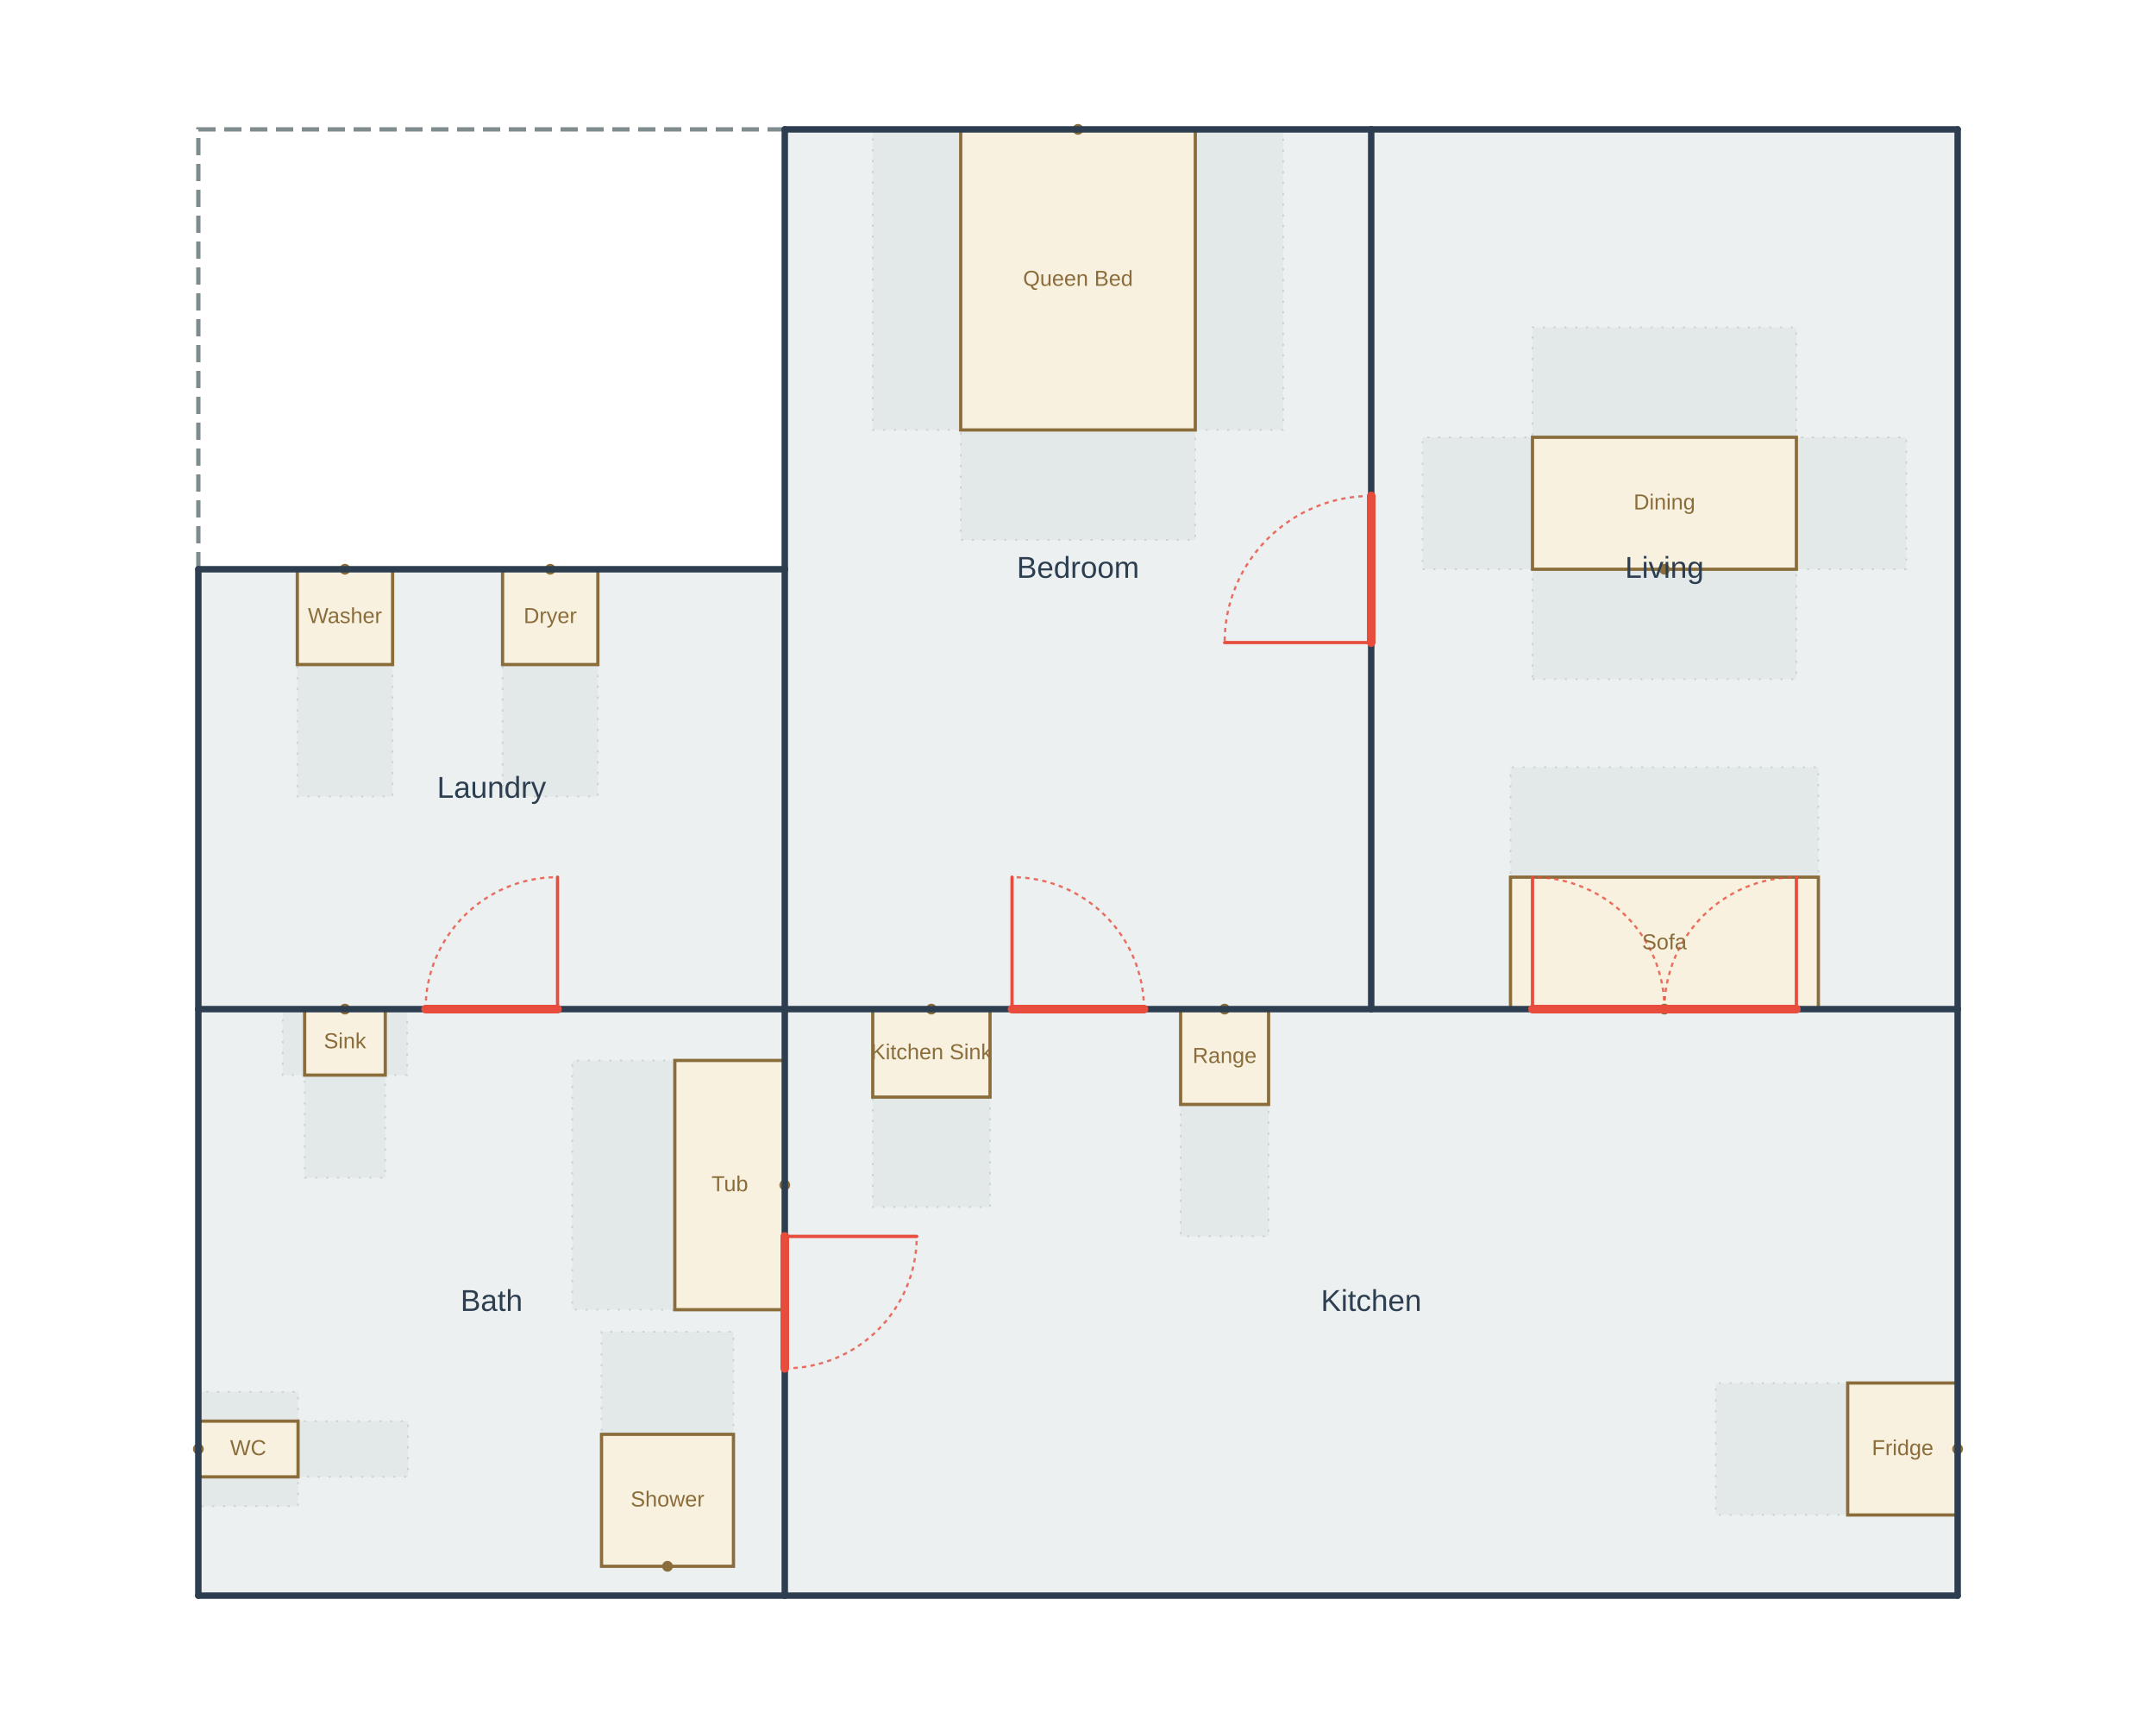
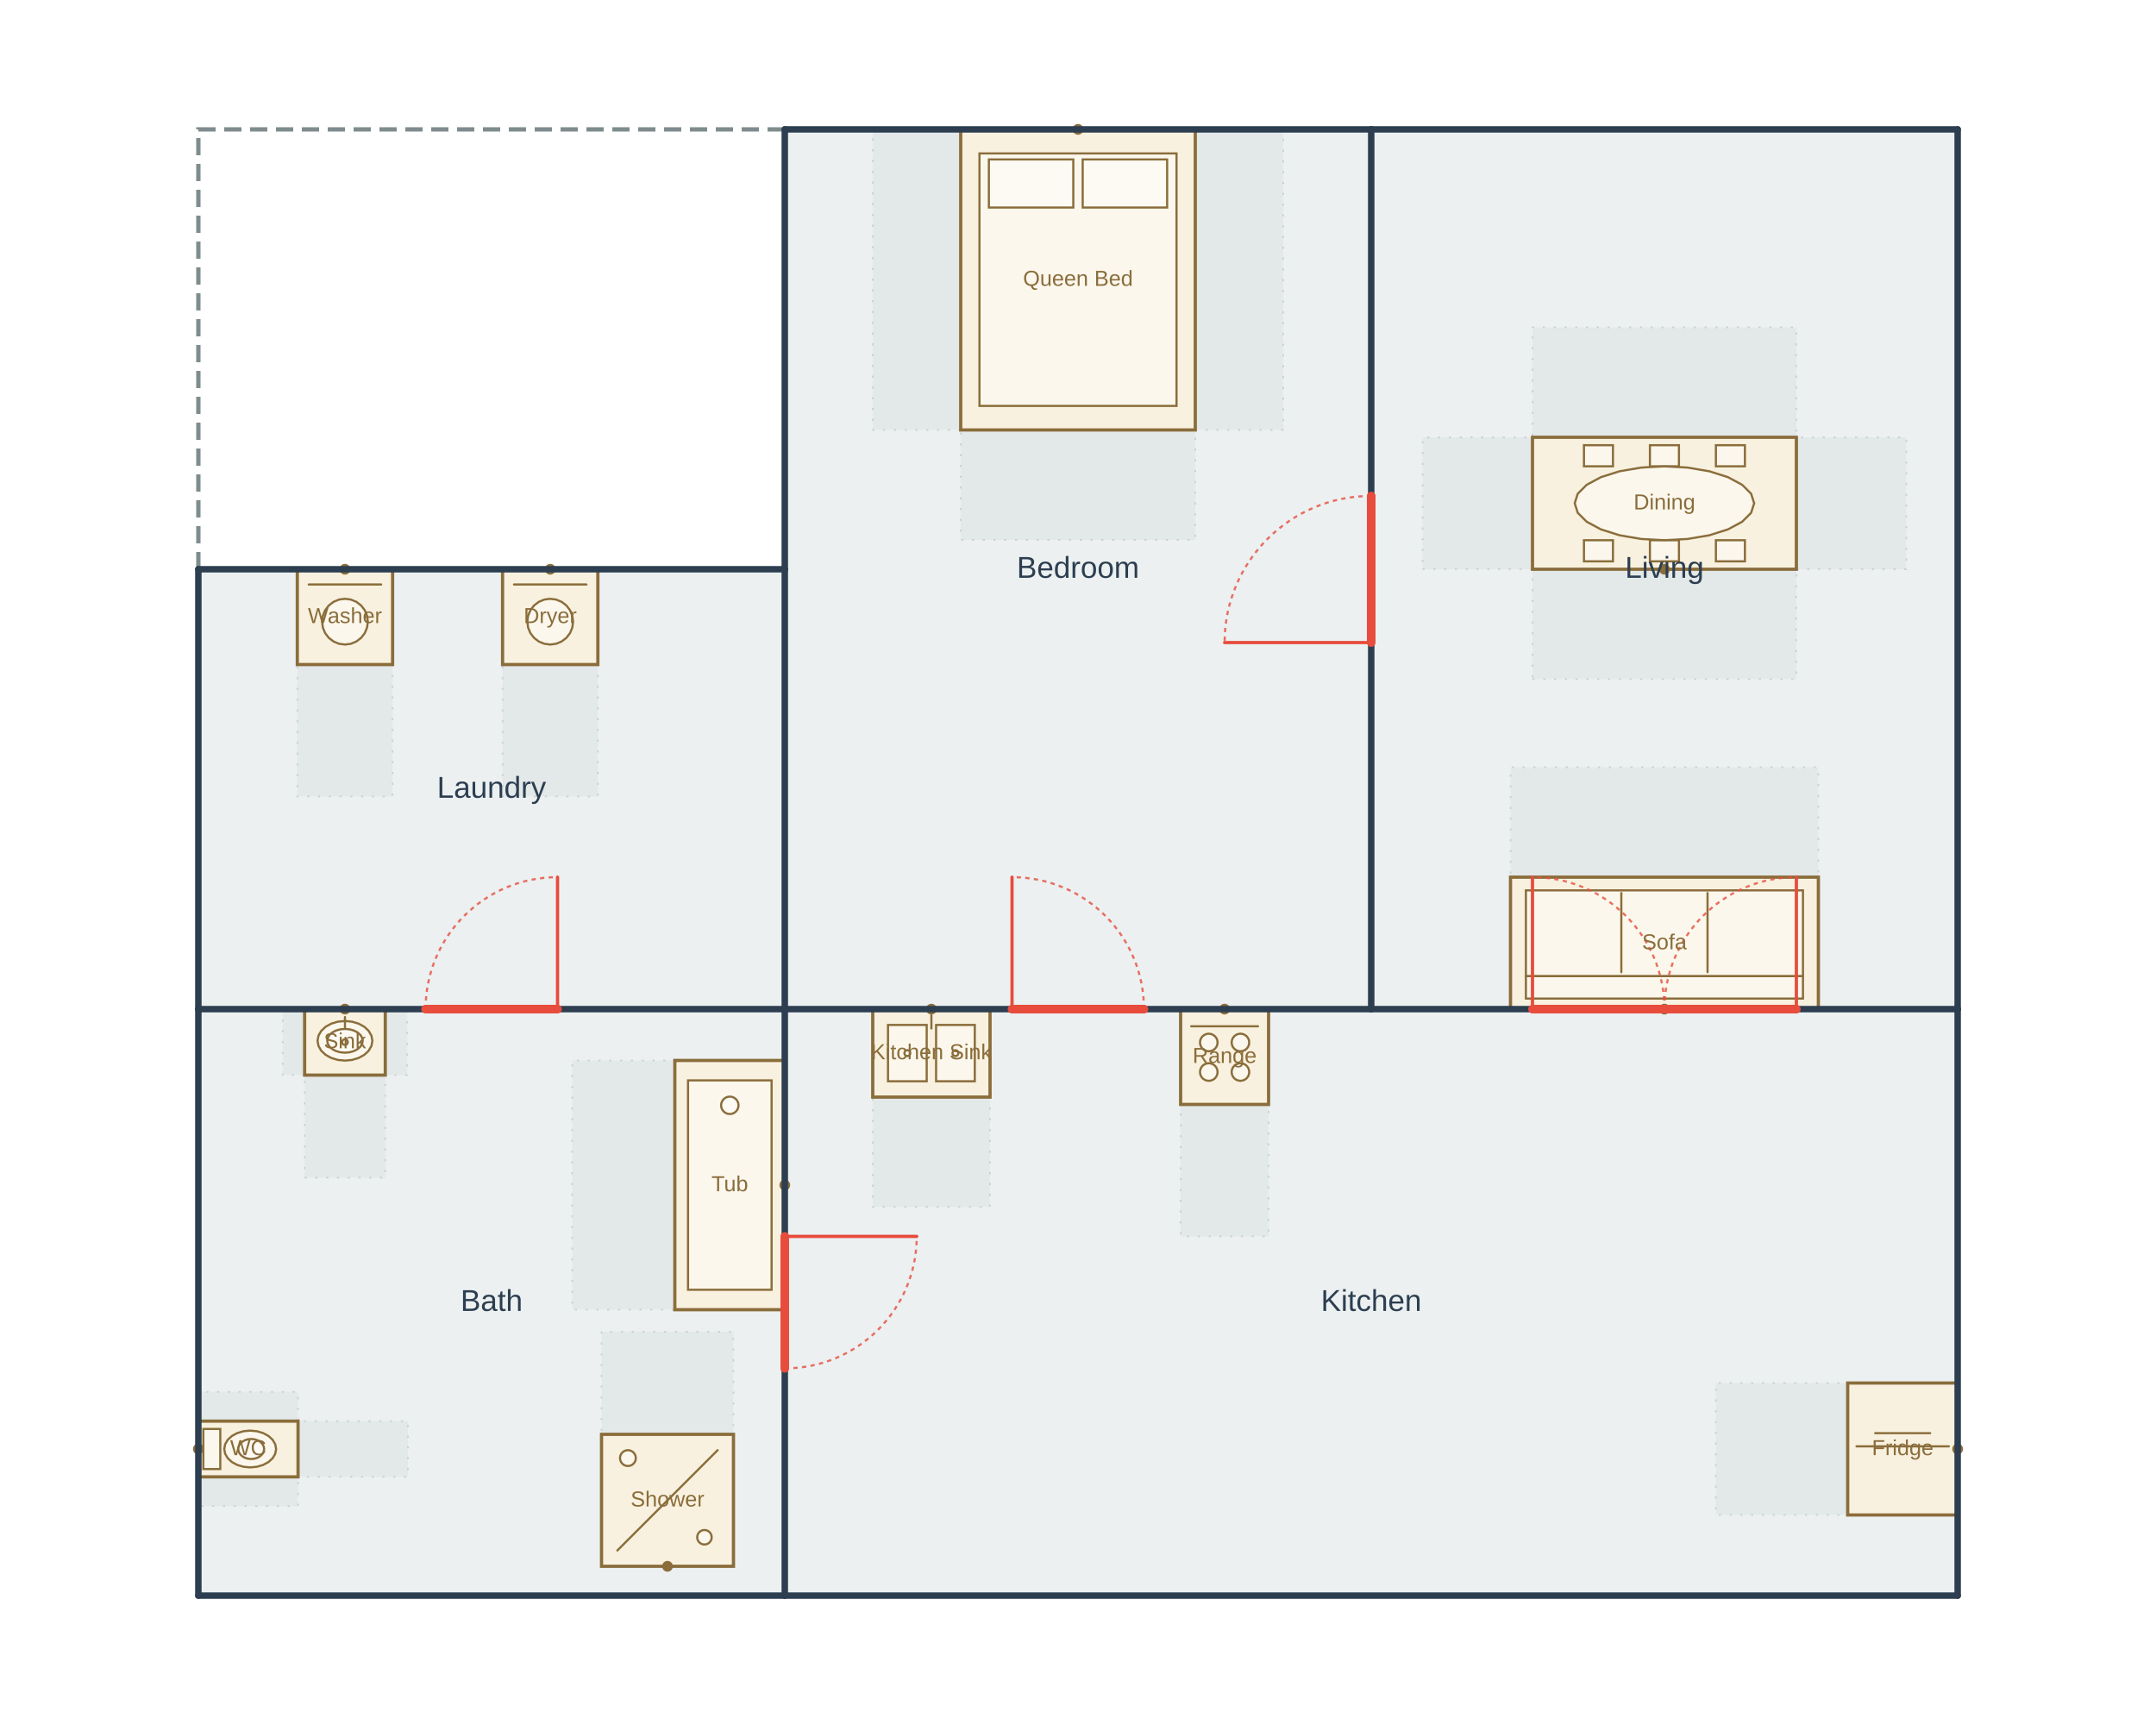
<svg xmlns="http://www.w3.org/2000/svg" width="1000" height="800" viewBox="0 0 1000 800">
  <defs>
    <style>
      .room-label { font-family: Arial, sans-serif; font-weight: 500; }
    </style>
  </defs>
  <rect width="1000" height="800" fill="#ffffff" />
  <path d="M 92.00 740.00 L 908.00 740.00 L 908.00 60.00 L 92.00 60.00 Z" fill="none" stroke="#7f8c8d" stroke-width="2" stroke-dasharray="8,4" />
  <path d="M 92.00 740.00 L 364.00 740.00 L 364.00 468.00 L 92.00 468.00 Z" fill="#ecf0f1" stroke="#bdc3c7" stroke-width="1" />
  <path d="M 364.00 740.00 L 908.00 740.00 L 908.00 468.00 L 364.00 468.00 Z" fill="#ecf0f1" stroke="#bdc3c7" stroke-width="1" />
  <path d="M 92.00 468.00 L 364.00 468.00 L 364.00 264.00 L 92.00 264.00 Z" fill="#ecf0f1" stroke="#bdc3c7" stroke-width="1" />
  <path d="M 364.00 468.00 L 636.00 468.00 L 636.00 60.00 L 364.00 60.00 Z" fill="#ecf0f1" stroke="#bdc3c7" stroke-width="1" />
  <path d="M 636.00 468.00 L 908.00 468.00 L 908.00 60.00 L 636.00 60.00 Z" fill="#ecf0f1" stroke="#bdc3c7" stroke-width="1" />
  <path class="object-clearance" d="M 138.24 659.08 L 138.24 684.92 L 189.24 684.92 L 189.24 659.08 Z" fill="#7f8c8d" fill-opacity="0.08" stroke="#7f8c8d" stroke-opacity="0.28" stroke-width="0.75" stroke-dasharray="1,4" />
  <path class="object-clearance" d="M 92.00 645.48 L 92.00 659.08 L 138.24 659.08 L 138.24 645.48 Z" fill="#7f8c8d" fill-opacity="0.08" stroke="#7f8c8d" stroke-opacity="0.28" stroke-width="0.75" stroke-dasharray="1,4" />
  <path class="object-clearance" d="M 92.00 684.92 L 92.00 698.52 L 138.24 698.52 L 138.24 684.92 Z" fill="#7f8c8d" fill-opacity="0.08" stroke="#7f8c8d" stroke-opacity="0.28" stroke-width="0.75" stroke-dasharray="1,4" />
  <path class="object-clearance" d="M 178.70 498.60 L 141.30 498.60 L 141.30 546.20 L 178.70 546.20 Z" fill="#7f8c8d" fill-opacity="0.08" stroke="#7f8c8d" stroke-opacity="0.28" stroke-width="0.75" stroke-dasharray="1,4" />
  <path class="object-clearance" d="M 188.90 468.00 L 178.70 468.00 L 178.70 498.60 L 188.90 498.60 Z" fill="#7f8c8d" fill-opacity="0.08" stroke="#7f8c8d" stroke-opacity="0.28" stroke-width="0.75" stroke-dasharray="1,4" />
  <path class="object-clearance" d="M 141.30 468.00 L 131.10 468.00 L 131.10 498.60 L 141.30 498.60 Z" fill="#7f8c8d" fill-opacity="0.08" stroke="#7f8c8d" stroke-opacity="0.28" stroke-width="0.75" stroke-dasharray="1,4" />
  <path class="object-clearance" d="M 279.00 665.20 L 340.20 665.20 L 340.20 617.60 L 279.00 617.60 Z" fill="#7f8c8d" fill-opacity="0.08" stroke="#7f8c8d" stroke-opacity="0.28" stroke-width="0.75" stroke-dasharray="1,4" />
  <path class="object-clearance" d="M 313.00 607.40 L 313.00 491.80 L 265.40 491.80 L 265.40 607.40 Z" fill="#7f8c8d" fill-opacity="0.08" stroke="#7f8c8d" stroke-opacity="0.28" stroke-width="0.75" stroke-dasharray="1,4" />
  <path class="object-clearance" d="M 459.20 508.80 L 404.80 508.80 L 404.80 559.80 L 459.20 559.80 Z" fill="#7f8c8d" fill-opacity="0.08" stroke="#7f8c8d" stroke-opacity="0.28" stroke-width="0.75" stroke-dasharray="1,4" />
  <path class="object-clearance" d="M 588.40 512.20 L 547.60 512.20 L 547.60 573.40 L 588.40 573.40 Z" fill="#7f8c8d" fill-opacity="0.08" stroke="#7f8c8d" stroke-opacity="0.28" stroke-width="0.75" stroke-dasharray="1,4" />
  <path class="object-clearance" d="M 857.00 702.60 L 857.00 641.40 L 795.80 641.40 L 795.80 702.60 Z" fill="#7f8c8d" fill-opacity="0.08" stroke="#7f8c8d" stroke-opacity="0.28" stroke-width="0.75" stroke-dasharray="1,4" />
  <path class="object-clearance" d="M 182.10 308.20 L 137.90 308.20 L 137.90 369.40 L 182.10 369.40 Z" fill="#7f8c8d" fill-opacity="0.08" stroke="#7f8c8d" stroke-opacity="0.28" stroke-width="0.75" stroke-dasharray="1,4" />
  <path class="object-clearance" d="M 277.30 308.20 L 233.10 308.20 L 233.10 369.40 L 277.30 369.40 Z" fill="#7f8c8d" fill-opacity="0.08" stroke="#7f8c8d" stroke-opacity="0.28" stroke-width="0.75" stroke-dasharray="1,4" />
  <path class="object-clearance" d="M 554.40 199.40 L 445.60 199.40 L 445.60 250.40 L 554.40 250.40 Z" fill="#7f8c8d" fill-opacity="0.08" stroke="#7f8c8d" stroke-opacity="0.28" stroke-width="0.75" stroke-dasharray="1,4" />
  <path class="object-clearance" d="M 595.20 60.00 L 554.40 60.00 L 554.40 199.40 L 595.20 199.40 Z" fill="#7f8c8d" fill-opacity="0.08" stroke="#7f8c8d" stroke-opacity="0.28" stroke-width="0.75" stroke-dasharray="1,4" />
  <path class="object-clearance" d="M 445.60 60.00 L 404.80 60.00 L 404.80 199.40 L 445.60 199.40 Z" fill="#7f8c8d" fill-opacity="0.08" stroke="#7f8c8d" stroke-opacity="0.28" stroke-width="0.75" stroke-dasharray="1,4" />
  <path class="object-clearance" d="M 700.60 406.80 L 843.40 406.80 L 843.40 355.80 L 700.60 355.80 Z" fill="#7f8c8d" fill-opacity="0.08" stroke="#7f8c8d" stroke-opacity="0.28" stroke-width="0.75" stroke-dasharray="1,4" />
  <path class="object-clearance" d="M 710.80 202.80 L 833.20 202.80 L 833.20 151.80 L 710.80 151.80 Z" fill="#7f8c8d" fill-opacity="0.08" stroke="#7f8c8d" stroke-opacity="0.28" stroke-width="0.75" stroke-dasharray="1,4" />
  <path class="object-clearance" d="M 710.80 315.00 L 833.20 315.00 L 833.20 264.00 L 710.80 264.00 Z" fill="#7f8c8d" fill-opacity="0.08" stroke="#7f8c8d" stroke-opacity="0.28" stroke-width="0.75" stroke-dasharray="1,4" />
  <path class="object-clearance" d="M 659.80 264.00 L 710.80 264.00 L 710.80 202.80 L 659.80 202.80 Z" fill="#7f8c8d" fill-opacity="0.08" stroke="#7f8c8d" stroke-opacity="0.28" stroke-width="0.75" stroke-dasharray="1,4" />
  <path class="object-clearance" d="M 833.20 264.00 L 884.20 264.00 L 884.20 202.80 L 833.20 202.80 Z" fill="#7f8c8d" fill-opacity="0.08" stroke="#7f8c8d" stroke-opacity="0.28" stroke-width="0.75" stroke-dasharray="1,4" />
-   <path data-object="wc1" data-catalog-id="builtin.sanitary.toilet.floor_mounted" d="M 92.00 659.08 L 92.00 684.92 L 138.24 684.92 L 138.24 659.08 Z" fill="#f8f1df" stroke="#8a6d3b" stroke-width="1.5" />
+   <g class="fixture fixture-toilet" data-object="wc1" data-catalog-id="builtin.sanitary.toilet.floor_mounted">
+     <path class="fixture-base fixture-toilet" d="M 92.00 659.08 L 92.00 684.92 L 138.24 684.92 L 138.24 659.08 Z" fill="#f8f1df" stroke="#8a6d3b" stroke-width="1.5" />
+     <path class="fixture-detail fixture-toilet-tank" d="M 94.31 662.70 L 94.31 681.30 L 102.17 681.30 L 102.17 662.70 Z" fill="#ffffff" fill-opacity="0.42" stroke="#8a6d3b" stroke-width="1" />
+     <path class="fixture-detail fixture-toilet-bowl" d="M 116.04 680.53 L 119.16 680.24 L 122.06 679.38 L 124.55 678.03 L 126.46 676.26 L 127.66 674.21 L 128.07 672.00 L 127.66 669.79 L 126.46 667.74 L 124.55 665.97 L 122.06 664.62 L 119.16 663.76 L 116.04 663.47 L 112.93 663.76 L 110.03 664.62 L 107.54 665.97 L 105.63 667.74 L 104.43 669.79 L 104.02 672.00 L 104.43 674.21 L 105.63 676.26 L 107.54 678.03 L 110.03 679.38 L 112.93 680.24 Z" fill="#ffffff" fill-opacity="0.42" stroke="#8a6d3b" stroke-width="1" />
+     <path class="fixture-detail fixture-toilet-water" d="M 116.51 676.65 L 118.06 676.49 L 119.51 676.03 L 120.76 675.29 L 121.71 674.33 L 122.31 673.20 L 122.52 672.00 L 122.31 670.80 L 121.71 669.67 L 120.76 668.71 L 119.51 667.97 L 118.06 667.51 L 116.51 667.35 L 114.95 667.51 L 113.50 667.97 L 112.26 668.71 L 111.30 669.67 L 110.70 670.80 L 110.50 672.00 L 110.70 673.20 L 111.30 674.33 L 112.26 675.29 L 113.50 676.03 L 114.95 676.49 Z" fill="#ffffff" fill-opacity="0.42" stroke="#8a6d3b" stroke-width="1" />
+   </g>
  <circle data-object-origin="wc1" cx="92.00" cy="672.00" r="2.5" fill="#8a6d3b" />
-   <path data-object="lav1" data-catalog-id="builtin.sanitary.sink.wall_hung" d="M 178.70 468.00 L 141.30 468.00 L 141.30 498.60 L 178.70 498.60 Z" fill="#f8f1df" stroke="#8a6d3b" stroke-width="1.5" />
+   <g class="fixture fixture-bath-sink" data-object="lav1" data-catalog-id="builtin.sanitary.sink.wall_hung">
+     <path class="fixture-base fixture-bath-sink" d="M 178.70 468.00 L 141.30 468.00 L 141.30 498.60 L 178.70 498.60 Z" fill="#f8f1df" stroke="#8a6d3b" stroke-width="1.5" />
+     <path class="fixture-detail fixture-sink-basin" d="M 147.28 482.69 L 147.72 485.06 L 148.99 487.28 L 151.01 489.18 L 153.64 490.64 L 156.71 491.56 L 160.00 491.87 L 163.29 491.56 L 166.36 490.64 L 168.99 489.18 L 171.01 487.28 L 172.28 485.06 L 172.72 482.69 L 172.28 480.31 L 171.01 478.10 L 168.99 476.20 L 166.36 474.74 L 163.29 473.82 L 160.00 473.51 L 156.71 473.82 L 153.64 474.74 L 151.01 476.20 L 148.99 478.10 L 147.72 480.31 Z" fill="#ffffff" fill-opacity="0.42" stroke="#8a6d3b" stroke-width="1" />
+     <path class="fixture-detail fixture-sink-inner" d="M 151.77 482.69 L 152.05 484.11 L 152.87 485.44 L 154.18 486.58 L 155.89 487.46 L 157.87 488.01 L 160.00 488.20 L 162.13 488.01 L 164.11 487.46 L 165.82 486.58 L 167.13 485.44 L 167.95 484.11 L 168.23 482.69 L 167.95 481.26 L 167.13 479.93 L 165.82 478.79 L 164.11 477.92 L 162.13 477.37 L 160.00 477.18 L 157.87 477.37 L 155.89 477.92 L 154.18 478.79 L 152.87 479.93 L 152.05 481.26 Z" fill="#ffffff" fill-opacity="0.42" stroke="#8a6d3b" stroke-width="1" />
+     <path class="fixture-detail fixture-drain" d="M 158.69 483.30 L 158.74 483.64 L 158.87 483.95 L 159.07 484.23 L 159.35 484.43 L 159.66 484.56 L 160.00 484.61 L 160.34 484.56 L 160.65 484.43 L 160.93 484.23 L 161.13 483.95 L 161.26 483.64 L 161.31 483.30 L 161.26 482.96 L 161.13 482.65 L 160.93 482.37 L 160.65 482.17 L 160.34 482.04 L 160.00 481.99 L 159.66 482.04 L 159.35 482.17 L 159.07 482.37 L 158.87 482.65 L 158.74 482.96 Z" fill="#ffffff" fill-opacity="0.42" stroke="#8a6d3b" stroke-width="1" />
+     <line class="fixture-detail fixture-faucet" x1="160.00" y1="471.67" x2="160.00" y2="477.18" stroke="#8a6d3b" stroke-width="1" stroke-linecap="round" />
+   </g>
  <circle data-object-origin="lav1" cx="160.00" cy="468.00" r="2.5" fill="#8a6d3b" />
-   <path data-object="shower1" data-catalog-id="builtin.sanitary.shower.size_900x900" d="M 279.00 726.40 L 340.20 726.40 L 340.20 665.20 L 279.00 665.20 Z" fill="#f8f1df" stroke="#8a6d3b" stroke-width="1.5" />
+   <g class="fixture fixture-shower" data-object="shower1" data-catalog-id="builtin.sanitary.shower.size_900x900">
+     <path class="fixture-base fixture-shower" d="M 279.00 726.40 L 340.20 726.40 L 340.20 665.20 L 279.00 665.20 Z" fill="#f8f1df" stroke="#8a6d3b" stroke-width="1.5" />
+     <line class="fixture-detail fixture-shower-slope" x1="286.34" y1="719.06" x2="332.86" y2="672.54" stroke="#8a6d3b" stroke-width="1" stroke-linecap="round" />
+     <path class="fixture-detail fixture-drain" d="M 330.10 712.94 L 329.99 712.06 L 329.65 711.25 L 329.12 710.56 L 328.42 710.02 L 327.61 709.68 L 326.74 709.57 L 325.86 709.68 L 325.05 710.02 L 324.36 710.56 L 323.82 711.25 L 323.48 712.06 L 323.37 712.94 L 323.48 713.81 L 323.82 714.62 L 324.36 715.32 L 325.05 715.85 L 325.86 716.19 L 326.74 716.30 L 327.61 716.19 L 328.42 715.85 L 329.12 715.32 L 329.65 714.62 L 329.99 713.81 Z" fill="#ffffff" fill-opacity="0.42" stroke="#8a6d3b" stroke-width="1" />
+     <path class="fixture-detail fixture-shower-head" d="M 294.91 676.22 L 294.79 675.27 L 294.42 674.38 L 293.84 673.62 L 293.08 673.04 L 292.19 672.67 L 291.24 672.54 L 290.29 672.67 L 289.40 673.04 L 288.64 673.62 L 288.06 674.38 L 287.69 675.27 L 287.57 676.22 L 287.69 677.17 L 288.06 678.05 L 288.64 678.81 L 289.40 679.40 L 290.29 679.76 L 291.24 679.89 L 292.19 679.76 L 293.08 679.40 L 293.84 678.81 L 294.42 678.05 L 294.79 677.17 Z" fill="#ffffff" fill-opacity="0.42" stroke="#8a6d3b" stroke-width="1" />
+   </g>
  <circle data-object-origin="shower1" cx="309.60" cy="726.40" r="2.5" fill="#8a6d3b" />
-   <path data-object="tub1" data-catalog-id="builtin.sanitary.tub.size_1700" d="M 364.00 607.40 L 364.00 491.80 L 313.00 491.80 L 313.00 607.40 Z" fill="#f8f1df" stroke="#8a6d3b" stroke-width="1.5" />
+   <g class="fixture fixture-tub" data-object="tub1" data-catalog-id="builtin.sanitary.tub.size_1700">
+     <path class="fixture-base fixture-tub" d="M 364.00 607.40 L 364.00 491.80 L 313.00 491.80 L 313.00 607.40 Z" fill="#f8f1df" stroke="#8a6d3b" stroke-width="1.5" />
+     <path class="fixture-detail fixture-tub-basin" d="M 357.88 598.15 L 357.88 501.05 L 319.12 501.05 L 319.12 598.15 Z" fill="#ffffff" fill-opacity="0.42" stroke="#8a6d3b" stroke-width="1" />
+     <path class="fixture-detail fixture-drain" d="M 338.50 508.56 L 337.45 508.70 L 336.48 509.10 L 335.64 509.75 L 335.00 510.59 L 334.59 511.56 L 334.45 512.61 L 334.59 513.66 L 335.00 514.63 L 335.64 515.47 L 336.48 516.11 L 337.45 516.52 L 338.50 516.65 L 339.55 516.52 L 340.52 516.11 L 341.36 515.47 L 342.00 514.63 L 342.41 513.66 L 342.55 512.61 L 342.41 511.56 L 342.00 510.59 L 341.36 509.75 L 340.52 509.10 L 339.55 508.70 Z" fill="#ffffff" fill-opacity="0.42" stroke="#8a6d3b" stroke-width="1" />
+   </g>
  <circle data-object-origin="tub1" cx="364.00" cy="549.60" r="2.5" fill="#8a6d3b" />
-   <path data-object="kitchen_sink1" data-catalog-id="builtin.kitchen.sink" d="M 459.20 468.00 L 404.80 468.00 L 404.80 508.80 L 459.20 508.80 Z" fill="#f8f1df" stroke="#8a6d3b" stroke-width="1.5" />
+   <g class="fixture fixture-kitchen-sink" data-object="kitchen_sink1" data-catalog-id="builtin.kitchen.sink">
+     <path class="fixture-base fixture-kitchen-sink" d="M 459.20 468.00 L 404.80 468.00 L 404.80 508.80 L 459.20 508.80 Z" fill="#f8f1df" stroke="#8a6d3b" stroke-width="1.5" />
+     <path class="fixture-detail fixture-sink-basin" d="M 452.13 475.34 L 434.18 475.34 L 434.18 501.46 L 452.13 501.46 Z" fill="#ffffff" fill-opacity="0.42" stroke="#8a6d3b" stroke-width="1" />
+     <path class="fixture-detail fixture-sink-basin" d="M 429.82 475.34 L 411.87 475.34 L 411.87 501.46 L 429.82 501.46 Z" fill="#ffffff" fill-opacity="0.42" stroke="#8a6d3b" stroke-width="1" />
+     <path class="fixture-detail fixture-drain" d="M 441.79 488.40 L 441.84 488.75 L 441.97 489.08 L 442.19 489.36 L 442.47 489.58 L 442.80 489.71 L 443.15 489.76 L 443.50 489.71 L 443.83 489.58 L 444.11 489.36 L 444.33 489.08 L 444.47 488.75 L 444.51 488.40 L 444.47 488.05 L 444.33 487.72 L 444.11 487.44 L 443.83 487.22 L 443.50 487.09 L 443.15 487.04 L 442.80 487.09 L 442.47 487.22 L 442.19 487.44 L 441.97 487.72 L 441.84 488.05 Z" fill="#ffffff" fill-opacity="0.42" stroke="#8a6d3b" stroke-width="1" />
+     <path class="fixture-detail fixture-drain" d="M 419.49 488.40 L 419.53 488.75 L 419.67 489.08 L 419.89 489.36 L 420.17 489.58 L 420.50 489.71 L 420.85 489.76 L 421.20 489.71 L 421.53 489.58 L 421.81 489.36 L 422.03 489.08 L 422.16 488.75 L 422.21 488.40 L 422.16 488.05 L 422.03 487.72 L 421.81 487.44 L 421.53 487.22 L 421.20 487.09 L 420.85 487.04 L 420.50 487.09 L 420.17 487.22 L 419.89 487.44 L 419.67 487.72 L 419.53 488.05 Z" fill="#ffffff" fill-opacity="0.42" stroke="#8a6d3b" stroke-width="1" />
+     <line class="fixture-detail fixture-faucet" x1="432.00" y1="470.86" x2="432.00" y2="476.98" stroke="#8a6d3b" stroke-width="1" stroke-linecap="round" />
+   </g>
  <circle data-object-origin="kitchen_sink1" cx="432.00" cy="468.00" r="2.5" fill="#8a6d3b" />
-   <path data-object="range1" data-catalog-id="builtin.kitchen.range.size_600" d="M 588.40 468.00 L 547.60 468.00 L 547.60 512.20 L 588.40 512.20 Z" fill="#f8f1df" stroke="#8a6d3b" stroke-width="1.5" />
+   <g class="fixture fixture-range" data-object="range1" data-catalog-id="builtin.kitchen.range.size_600">
+     <path class="fixture-base fixture-range" d="M 588.40 468.00 L 547.60 468.00 L 547.60 512.20 L 588.40 512.20 Z" fill="#f8f1df" stroke="#8a6d3b" stroke-width="1.5" />
+     <path class="fixture-detail fixture-burner" d="M 571.26 483.47 L 571.40 484.53 L 571.81 485.51 L 572.46 486.35 L 573.30 487.00 L 574.29 487.41 L 575.34 487.55 L 576.40 487.41 L 577.38 487.00 L 578.23 486.35 L 578.88 485.51 L 579.28 484.53 L 579.42 483.47 L 579.28 482.41 L 578.88 481.43 L 578.23 480.59 L 577.38 479.94 L 576.40 479.53 L 575.34 479.39 L 574.29 479.53 L 573.30 479.94 L 572.46 480.59 L 571.81 481.43 L 571.40 482.41 Z" fill="#ffffff" fill-opacity="0.42" stroke="#8a6d3b" stroke-width="1" />
+     <path class="fixture-detail fixture-burner" d="M 556.58 483.47 L 556.72 484.53 L 557.12 485.51 L 557.77 486.35 L 558.62 487.00 L 559.60 487.41 L 560.66 487.55 L 561.71 487.41 L 562.70 487.00 L 563.54 486.35 L 564.19 485.51 L 564.60 484.53 L 564.74 483.47 L 564.60 482.41 L 564.19 481.43 L 563.54 480.59 L 562.70 479.94 L 561.71 479.53 L 560.66 479.39 L 559.60 479.53 L 558.62 479.94 L 557.77 480.59 L 557.12 481.43 L 556.72 482.41 Z" fill="#ffffff" fill-opacity="0.42" stroke="#8a6d3b" stroke-width="1" />
+     <path class="fixture-detail fixture-burner" d="M 571.26 497.17 L 571.40 498.23 L 571.81 499.21 L 572.46 500.06 L 573.30 500.71 L 574.29 501.11 L 575.34 501.25 L 576.40 501.11 L 577.38 500.71 L 578.23 500.06 L 578.88 499.21 L 579.28 498.23 L 579.42 497.17 L 579.28 496.12 L 578.88 495.13 L 578.23 494.29 L 577.38 493.64 L 576.40 493.23 L 575.34 493.09 L 574.29 493.23 L 573.30 493.64 L 572.46 494.29 L 571.81 495.13 L 571.40 496.12 Z" fill="#ffffff" fill-opacity="0.42" stroke="#8a6d3b" stroke-width="1" />
+     <path class="fixture-detail fixture-burner" d="M 556.58 497.17 L 556.72 498.23 L 557.12 499.21 L 557.77 500.06 L 558.62 500.71 L 559.60 501.11 L 560.66 501.25 L 561.71 501.11 L 562.70 500.71 L 563.54 500.06 L 564.19 499.21 L 564.60 498.23 L 564.74 497.17 L 564.60 496.12 L 564.19 495.13 L 563.54 494.29 L 562.70 493.64 L 561.71 493.23 L 560.66 493.09 L 559.60 493.23 L 558.62 493.64 L 557.77 494.29 L 557.12 495.13 L 556.72 496.12 Z" fill="#ffffff" fill-opacity="0.42" stroke="#8a6d3b" stroke-width="1" />
+     <line class="fixture-detail fixture-control-line" x1="583.50" y1="475.96" x2="552.50" y2="475.96" stroke="#8a6d3b" stroke-width="1" stroke-linecap="round" />
+   </g>
  <circle data-object-origin="range1" cx="568.00" cy="468.00" r="2.5" fill="#8a6d3b" />
-   <path data-object="fridge1" data-catalog-id="builtin.kitchen.fridge.size_900" d="M 908.00 702.60 L 908.00 641.40 L 857.00 641.40 L 857.00 702.60 Z" fill="#f8f1df" stroke="#8a6d3b" stroke-width="1.5" />
+   <g class="fixture fixture-fridge" data-object="fridge1" data-catalog-id="builtin.kitchen.fridge.size_900">
+     <path class="fixture-base fixture-fridge" d="M 908.00 702.60 L 908.00 641.40 L 857.00 641.40 L 857.00 702.60 Z" fill="#f8f1df" stroke="#8a6d3b" stroke-width="1.5" />
+     <line class="fixture-detail fixture-door-split" x1="903.92" y1="670.78" x2="861.08" y2="670.78" stroke="#8a6d3b" stroke-width="1" stroke-linecap="round" />
+     <line class="fixture-detail fixture-handle" x1="895.25" y1="664.66" x2="869.75" y2="664.66" stroke="#8a6d3b" stroke-width="1" stroke-linecap="round" />
+   </g>
  <circle data-object-origin="fridge1" cx="908.00" cy="672.00" r="2.5" fill="#8a6d3b" />
-   <path data-object="washer1" data-catalog-id="builtin.laundry.washer" d="M 182.10 264.00 L 137.90 264.00 L 137.90 308.20 L 182.10 308.20 Z" fill="#f8f1df" stroke="#8a6d3b" stroke-width="1.5" />
+   <g class="fixture fixture-washer" data-object="washer1" data-catalog-id="builtin.laundry.washer">
+     <path class="fixture-base fixture-washer" d="M 182.10 264.00 L 137.90 264.00 L 137.90 308.20 L 182.10 308.20 Z" fill="#f8f1df" stroke="#8a6d3b" stroke-width="1.5" />
+     <path class="fixture-detail fixture-washer-drum" d="M 149.39 288.31 L 149.75 291.06 L 150.81 293.61 L 152.50 295.81 L 154.70 297.50 L 157.25 298.56 L 160.00 298.92 L 162.75 298.56 L 165.30 297.50 L 167.50 295.81 L 169.19 293.61 L 170.25 291.06 L 170.61 288.31 L 170.25 285.56 L 169.19 283.01 L 167.50 280.81 L 165.30 279.12 L 162.75 278.06 L 160.00 277.70 L 157.25 278.06 L 154.70 279.12 L 152.50 280.81 L 150.81 283.01 L 149.75 285.56 Z" fill="#ffffff" fill-opacity="0.42" stroke="#8a6d3b" stroke-width="1" />
+     <line class="fixture-detail fixture-washer-controls" x1="176.80" y1="271.07" x2="143.20" y2="271.07" stroke="#8a6d3b" stroke-width="1" stroke-linecap="round" />
+   </g>
  <circle data-object-origin="washer1" cx="160.00" cy="264.00" r="2.5" fill="#8a6d3b" />
-   <path data-object="dryer1" data-catalog-id="builtin.laundry.dryer" d="M 277.30 264.00 L 233.10 264.00 L 233.10 308.20 L 277.30 308.20 Z" fill="#f8f1df" stroke="#8a6d3b" stroke-width="1.5" />
+   <g class="fixture fixture-dryer" data-object="dryer1" data-catalog-id="builtin.laundry.dryer">
+     <path class="fixture-base fixture-dryer" d="M 277.30 264.00 L 233.10 264.00 L 233.10 308.20 L 277.30 308.20 Z" fill="#f8f1df" stroke="#8a6d3b" stroke-width="1.5" />
+     <path class="fixture-detail fixture-dryer-drum" d="M 244.59 288.31 L 244.95 291.06 L 246.01 293.61 L 247.70 295.81 L 249.90 297.50 L 252.45 298.56 L 255.20 298.92 L 257.95 298.56 L 260.50 297.50 L 262.70 295.81 L 264.39 293.61 L 265.45 291.06 L 265.81 288.31 L 265.45 285.56 L 264.39 283.01 L 262.70 280.81 L 260.50 279.12 L 257.95 278.06 L 255.20 277.70 L 252.45 278.06 L 249.90 279.12 L 247.70 280.81 L 246.01 283.01 L 244.95 285.56 Z" fill="#ffffff" fill-opacity="0.42" stroke="#8a6d3b" stroke-width="1" />
+     <line class="fixture-detail fixture-dryer-controls" x1="272.00" y1="271.07" x2="238.40" y2="271.07" stroke="#8a6d3b" stroke-width="1" stroke-linecap="round" />
+   </g>
  <circle data-object-origin="dryer1" cx="255.20" cy="264.00" r="2.5" fill="#8a6d3b" />
-   <path data-object="bed1" data-catalog-id="builtin.furniture.bed.queen" d="M 554.40 60.00 L 445.60 60.00 L 445.60 199.40 L 554.40 199.40 Z" fill="#f8f1df" stroke="#8a6d3b" stroke-width="1.5" />
+   <g class="fixture fixture-bed" data-object="bed1" data-catalog-id="builtin.furniture.bed.queen">
+     <path class="fixture-base fixture-bed" d="M 554.40 60.00 L 445.60 60.00 L 445.60 199.40 L 554.40 199.40 Z" fill="#f8f1df" stroke="#8a6d3b" stroke-width="1.5" />
+     <path class="fixture-detail fixture-mattress" d="M 545.70 71.15 L 454.30 71.15 L 454.30 188.25 L 545.70 188.25 Z" fill="#ffffff" fill-opacity="0.42" stroke="#8a6d3b" stroke-width="1" />
+     <path class="fixture-detail fixture-pillow" d="M 541.34 73.94 L 502.18 73.94 L 502.18 96.24 L 541.34 96.24 Z" fill="#ffffff" fill-opacity="0.42" stroke="#8a6d3b" stroke-width="1" />
+     <path class="fixture-detail fixture-pillow" d="M 497.82 73.94 L 458.66 73.94 L 458.66 96.24 L 497.82 96.24 Z" fill="#ffffff" fill-opacity="0.42" stroke="#8a6d3b" stroke-width="1" />
+   </g>
  <circle data-object-origin="bed1" cx="500.00" cy="60.00" r="2.5" fill="#8a6d3b" />
-   <path data-object="sofa1" data-catalog-id="builtin.furniture.sofa.three_seat" d="M 700.60 468.00 L 843.40 468.00 L 843.40 406.80 L 700.60 406.80 Z" fill="#f8f1df" stroke="#8a6d3b" stroke-width="1.5" />
+   <g class="fixture fixture-sofa" data-object="sofa1" data-catalog-id="builtin.furniture.sofa.three_seat">
+     <path class="fixture-base fixture-sofa" d="M 700.60 468.00 L 843.40 468.00 L 843.40 406.80 L 700.60 406.80 Z" fill="#f8f1df" stroke="#8a6d3b" stroke-width="1.5" />
+     <path class="fixture-detail fixture-sofa-back" d="M 707.74 463.10 L 836.26 463.10 L 836.26 452.70 L 707.74 452.70 Z" fill="#ffffff" fill-opacity="0.42" stroke="#8a6d3b" stroke-width="1" />
+     <path class="fixture-detail fixture-sofa-seat" d="M 707.74 452.70 L 836.26 452.70 L 836.26 412.92 L 707.74 412.92 Z" fill="#ffffff" fill-opacity="0.42" stroke="#8a6d3b" stroke-width="1" />
+     <line class="fixture-detail fixture-sofa-cushion" x1="752.01" y1="450.86" x2="752.01" y2="414.14" stroke="#8a6d3b" stroke-width="1" stroke-linecap="round" />
+     <line class="fixture-detail fixture-sofa-cushion" x1="791.99" y1="450.86" x2="791.99" y2="414.14" stroke="#8a6d3b" stroke-width="1" stroke-linecap="round" />
+   </g>
  <circle data-object-origin="sofa1" cx="772.00" cy="468.00" r="2.5" fill="#8a6d3b" />
-   <path data-object="dining1" data-catalog-id="builtin.furniture.table.dining_6" d="M 710.80 264.00 L 833.20 264.00 L 833.20 202.80 L 710.80 202.80 Z" fill="#f8f1df" stroke="#8a6d3b" stroke-width="1.5" />
+   <g class="fixture fixture-dining-table" data-object="dining1" data-catalog-id="builtin.furniture.table.dining_6">
+     <path class="fixture-base fixture-dining-table" d="M 710.80 264.00 L 833.20 264.00 L 833.20 202.80 L 710.80 202.80 Z" fill="#f8f1df" stroke="#8a6d3b" stroke-width="1.5" />
+     <path class="fixture-detail fixture-table-top" d="M 813.62 233.40 L 812.20 228.96 L 808.04 224.83 L 801.43 221.28 L 792.81 218.56 L 782.77 216.85 L 772.00 216.26 L 761.23 216.85 L 751.19 218.56 L 742.57 221.28 L 735.96 224.83 L 731.80 228.96 L 730.38 233.40 L 731.80 237.84 L 735.96 241.97 L 742.57 245.52 L 751.19 248.24 L 761.23 249.95 L 772.00 250.54 L 782.77 249.95 L 792.81 248.24 L 801.43 245.52 L 808.04 241.97 L 812.20 237.84 Z" fill="#ffffff" fill-opacity="0.42" stroke="#8a6d3b" stroke-width="1" />
+     <path class="fixture-detail fixture-chair" d="M 734.67 260.33 L 748.13 260.33 L 748.13 250.54 L 734.67 250.54 Z" fill="#ffffff" fill-opacity="0.42" stroke="#8a6d3b" stroke-width="1" />
+     <path class="fixture-detail fixture-chair" d="M 734.67 216.26 L 748.13 216.26 L 748.13 206.47 L 734.67 206.47 Z" fill="#ffffff" fill-opacity="0.42" stroke="#8a6d3b" stroke-width="1" />
+     <path class="fixture-detail fixture-chair" d="M 765.27 260.33 L 778.73 260.33 L 778.73 250.54 L 765.27 250.54 Z" fill="#ffffff" fill-opacity="0.42" stroke="#8a6d3b" stroke-width="1" />
+     <path class="fixture-detail fixture-chair" d="M 765.27 216.26 L 778.73 216.26 L 778.73 206.47 L 765.27 206.47 Z" fill="#ffffff" fill-opacity="0.42" stroke="#8a6d3b" stroke-width="1" />
+     <path class="fixture-detail fixture-chair" d="M 795.87 260.33 L 809.33 260.33 L 809.33 250.54 L 795.87 250.54 Z" fill="#ffffff" fill-opacity="0.42" stroke="#8a6d3b" stroke-width="1" />
+     <path class="fixture-detail fixture-chair" d="M 795.87 216.26 L 809.33 216.26 L 809.33 206.47 L 795.87 206.47 Z" fill="#ffffff" fill-opacity="0.42" stroke="#8a6d3b" stroke-width="1" />
+   </g>
  <circle data-object-origin="dining1" cx="772.00" cy="264.00" r="2.5" fill="#8a6d3b" />
  <line x1="364.00" y1="740.00" x2="364.00" y2="468.00" stroke="#2c3e50" stroke-width="3" stroke-linecap="round" />
  <line x1="92.00" y1="468.00" x2="364.00" y2="468.00" stroke="#2c3e50" stroke-width="3" stroke-linecap="round" />
  <line x1="364.00" y1="468.00" x2="636.00" y2="468.00" stroke="#2c3e50" stroke-width="3" stroke-linecap="round" />
  <line x1="636.00" y1="468.00" x2="908.00" y2="468.00" stroke="#2c3e50" stroke-width="3" stroke-linecap="round" />
  <line x1="364.00" y1="468.00" x2="364.00" y2="264.00" stroke="#2c3e50" stroke-width="3" stroke-linecap="round" />
  <line x1="636.00" y1="468.00" x2="636.00" y2="60.00" stroke="#2c3e50" stroke-width="3" stroke-linecap="round" />
  <line x1="92.00" y1="740.00" x2="364.00" y2="740.00" stroke="#2c3e50" stroke-width="3" stroke-linecap="round" />
  <line x1="92.00" y1="740.00" x2="92.00" y2="468.00" stroke="#2c3e50" stroke-width="3" stroke-linecap="round" />
  <line x1="364.00" y1="740.00" x2="908.00" y2="740.00" stroke="#2c3e50" stroke-width="3" stroke-linecap="round" />
  <line x1="908.00" y1="740.00" x2="908.00" y2="468.00" stroke="#2c3e50" stroke-width="3" stroke-linecap="round" />
  <line x1="92.00" y1="264.00" x2="364.00" y2="264.00" stroke="#2c3e50" stroke-width="3" stroke-linecap="round" />
  <line x1="92.00" y1="468.00" x2="92.00" y2="264.00" stroke="#2c3e50" stroke-width="3" stroke-linecap="round" />
  <line x1="364.00" y1="60.00" x2="636.00" y2="60.00" stroke="#2c3e50" stroke-width="3" stroke-linecap="round" />
  <line x1="364.00" y1="264.00" x2="364.00" y2="60.00" stroke="#2c3e50" stroke-width="3" stroke-linecap="round" />
  <line x1="908.00" y1="468.00" x2="908.00" y2="60.00" stroke="#2c3e50" stroke-width="3" stroke-linecap="round" />
  <line x1="636.00" y1="60.00" x2="908.00" y2="60.00" stroke="#2c3e50" stroke-width="3" stroke-linecap="round" />
  <line x1="364.00" y1="634.60" x2="364.00" y2="573.40" stroke="#e74c3c" stroke-width="4" stroke-linecap="round" />
  <line class="door-leaf" x1="364.00" y1="573.40" x2="425.20" y2="573.40" stroke="#e74c3c" stroke-width="1.5" stroke-linecap="round" />
  <path class="door-swing" d="M 364.00 634.60 A 61.20 61.20 0 0 0 425.20 573.40" fill="none" stroke="#e74c3c" stroke-width="1" stroke-dasharray="2,2" opacity="0.8" />
  <line x1="197.40" y1="468.00" x2="258.60" y2="468.00" stroke="#e74c3c" stroke-width="4" stroke-linecap="round" />
  <line class="door-leaf" x1="258.60" y1="468.00" x2="258.60" y2="406.80" stroke="#e74c3c" stroke-width="1.5" stroke-linecap="round" />
  <path class="door-swing" d="M 197.40 468.00 A 61.20 61.20 0 0 1 258.60 406.80" fill="none" stroke="#e74c3c" stroke-width="1" stroke-dasharray="2,2" opacity="0.8" />
  <line x1="469.40" y1="468.00" x2="530.60" y2="468.00" stroke="#e74c3c" stroke-width="4" stroke-linecap="round" />
  <line class="door-leaf" x1="469.40" y1="468.00" x2="469.40" y2="406.80" stroke="#e74c3c" stroke-width="1.5" stroke-linecap="round" />
  <path class="door-swing" d="M 530.60 468.00 A 61.20 61.20 0 0 0 469.40 406.80" fill="none" stroke="#e74c3c" stroke-width="1" stroke-dasharray="2,2" opacity="0.8" />
  <line x1="710.80" y1="468.00" x2="833.20" y2="468.00" stroke="#e74c3c" stroke-width="4" stroke-linecap="round" />
  <line class="door-leaf" x1="710.80" y1="468.00" x2="710.80" y2="406.80" stroke="#e74c3c" stroke-width="1.5" stroke-linecap="round" />
  <path class="door-swing" d="M 772.00 468.00 A 61.20 61.20 0 0 0 710.80 406.80" fill="none" stroke="#e74c3c" stroke-width="1" stroke-dasharray="2,2" opacity="0.8" />
  <line class="door-leaf" x1="833.20" y1="468.00" x2="833.20" y2="406.80" stroke="#e74c3c" stroke-width="1.5" stroke-linecap="round" />
  <path class="door-swing" d="M 772.00 468.00 A 61.20 61.20 0 0 1 833.20 406.80" fill="none" stroke="#e74c3c" stroke-width="1" stroke-dasharray="2,2" opacity="0.8" />
  <line x1="636.00" y1="298.00" x2="636.00" y2="230.00" stroke="#e74c3c" stroke-width="4" stroke-linecap="round" />
  <line class="door-leaf" x1="636.00" y1="298.00" x2="568.00" y2="298.00" stroke="#e74c3c" stroke-width="1.5" stroke-linecap="round" />
  <path class="door-swing" d="M 636.00 230.00 A 68.00 68.00 0 0 0 568.00 298.00" fill="none" stroke="#e74c3c" stroke-width="1" stroke-dasharray="2,2" opacity="0.8" />
  <text x="228.00" y="604.00" font-size="14" fill="#2c3e50" text-anchor="middle" dominant-baseline="middle" font-family="Arial, sans-serif">Bath</text>
  <text x="636.00" y="604.00" font-size="14" fill="#2c3e50" text-anchor="middle" dominant-baseline="middle" font-family="Arial, sans-serif">Kitchen</text>
  <text x="228.00" y="366.00" font-size="14" fill="#2c3e50" text-anchor="middle" dominant-baseline="middle" font-family="Arial, sans-serif">Laundry</text>
  <text x="500.00" y="264.00" font-size="14" fill="#2c3e50" text-anchor="middle" dominant-baseline="middle" font-family="Arial, sans-serif">Bedroom</text>
  <text x="772.00" y="264.00" font-size="14" fill="#2c3e50" text-anchor="middle" dominant-baseline="middle" font-family="Arial, sans-serif">Living</text>
  <text x="115.12" y="672.00" font-size="10.08" fill="#8a6d3b" text-anchor="middle" dominant-baseline="middle" font-family="Arial, sans-serif">WC</text>
  <text x="160.00" y="483.30" font-size="10.08" fill="#8a6d3b" text-anchor="middle" dominant-baseline="middle" font-family="Arial, sans-serif">Sink</text>
  <text x="309.60" y="695.80" font-size="10.08" fill="#8a6d3b" text-anchor="middle" dominant-baseline="middle" font-family="Arial, sans-serif">Shower</text>
  <text x="338.50" y="549.60" font-size="10.08" fill="#8a6d3b" text-anchor="middle" dominant-baseline="middle" font-family="Arial, sans-serif">Tub</text>
  <text x="432.00" y="488.40" font-size="10.08" fill="#8a6d3b" text-anchor="middle" dominant-baseline="middle" font-family="Arial, sans-serif">Kitchen Sink</text>
  <text x="568.00" y="490.10" font-size="10.08" fill="#8a6d3b" text-anchor="middle" dominant-baseline="middle" font-family="Arial, sans-serif">Range</text>
  <text x="882.50" y="672.00" font-size="10.08" fill="#8a6d3b" text-anchor="middle" dominant-baseline="middle" font-family="Arial, sans-serif">Fridge</text>
  <text x="160.00" y="286.10" font-size="10.08" fill="#8a6d3b" text-anchor="middle" dominant-baseline="middle" font-family="Arial, sans-serif">Washer</text>
  <text x="255.20" y="286.10" font-size="10.08" fill="#8a6d3b" text-anchor="middle" dominant-baseline="middle" font-family="Arial, sans-serif">Dryer</text>
  <text x="500.00" y="129.70" font-size="10.08" fill="#8a6d3b" text-anchor="middle" dominant-baseline="middle" font-family="Arial, sans-serif">Queen Bed</text>
  <text x="772.00" y="437.40" font-size="10.08" fill="#8a6d3b" text-anchor="middle" dominant-baseline="middle" font-family="Arial, sans-serif">Sofa</text>
  <text x="772.00" y="233.40" font-size="10.08" fill="#8a6d3b" text-anchor="middle" dominant-baseline="middle" font-family="Arial, sans-serif">Dining</text>
</svg>
